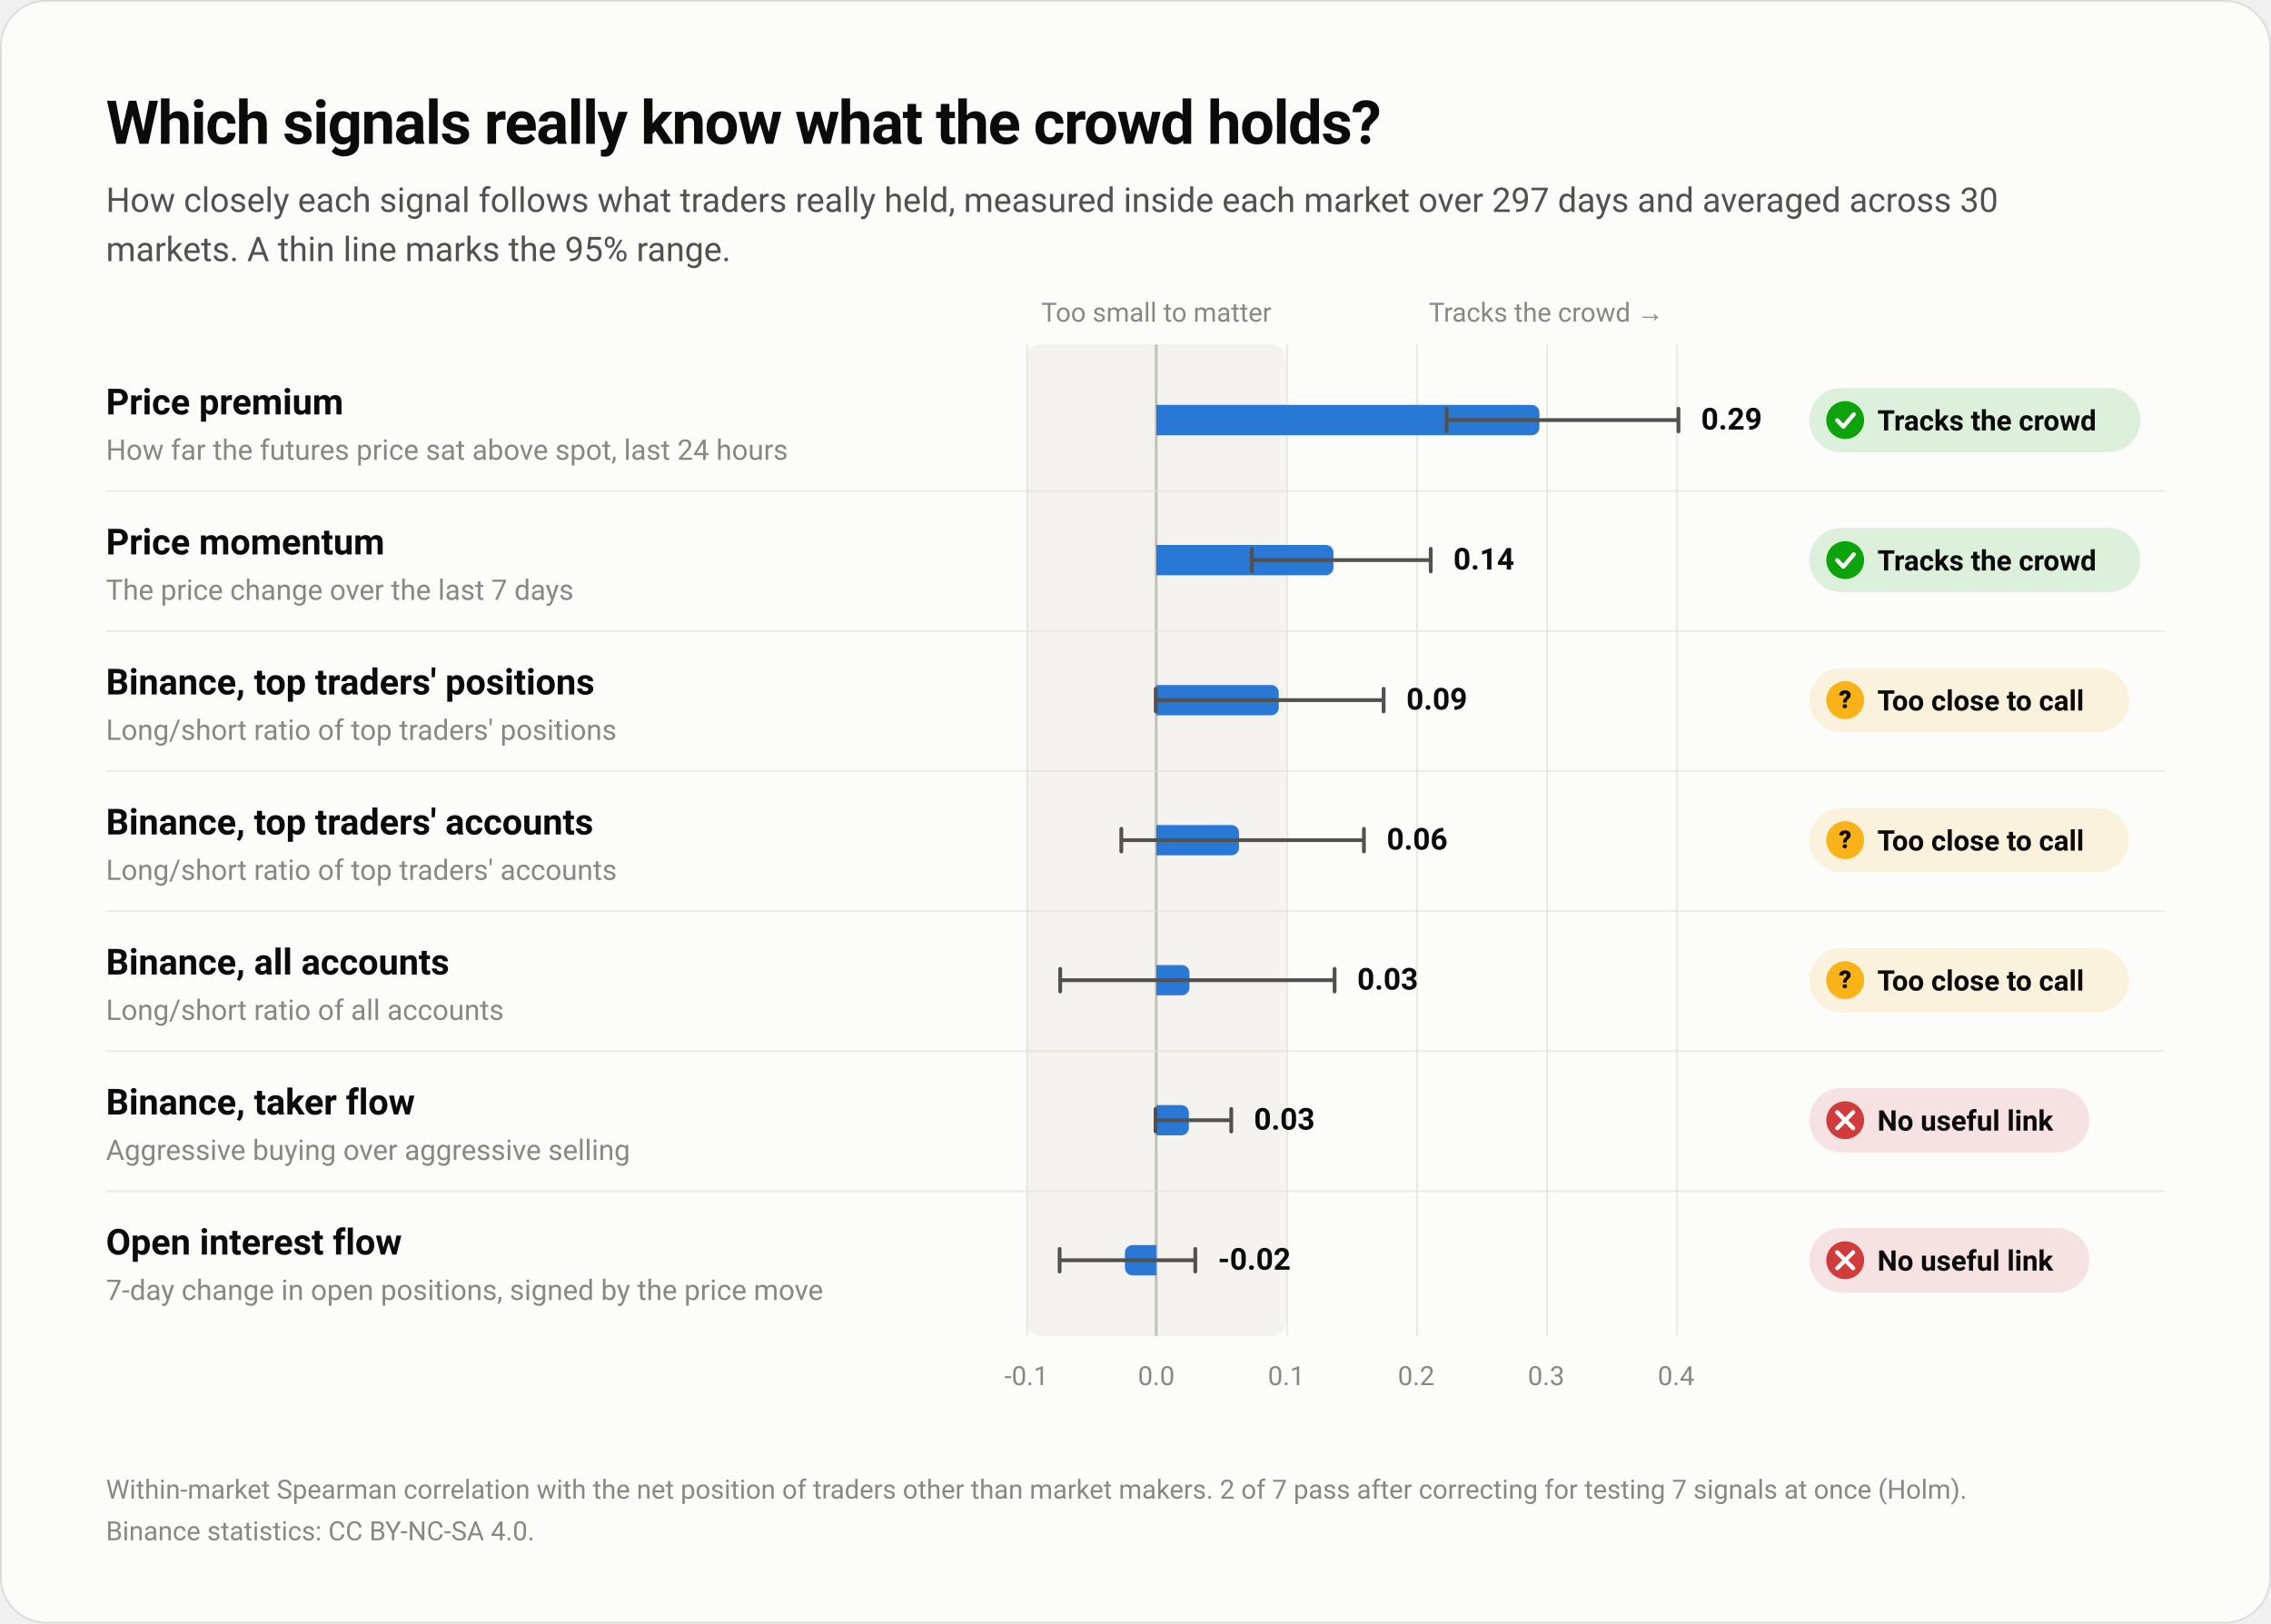
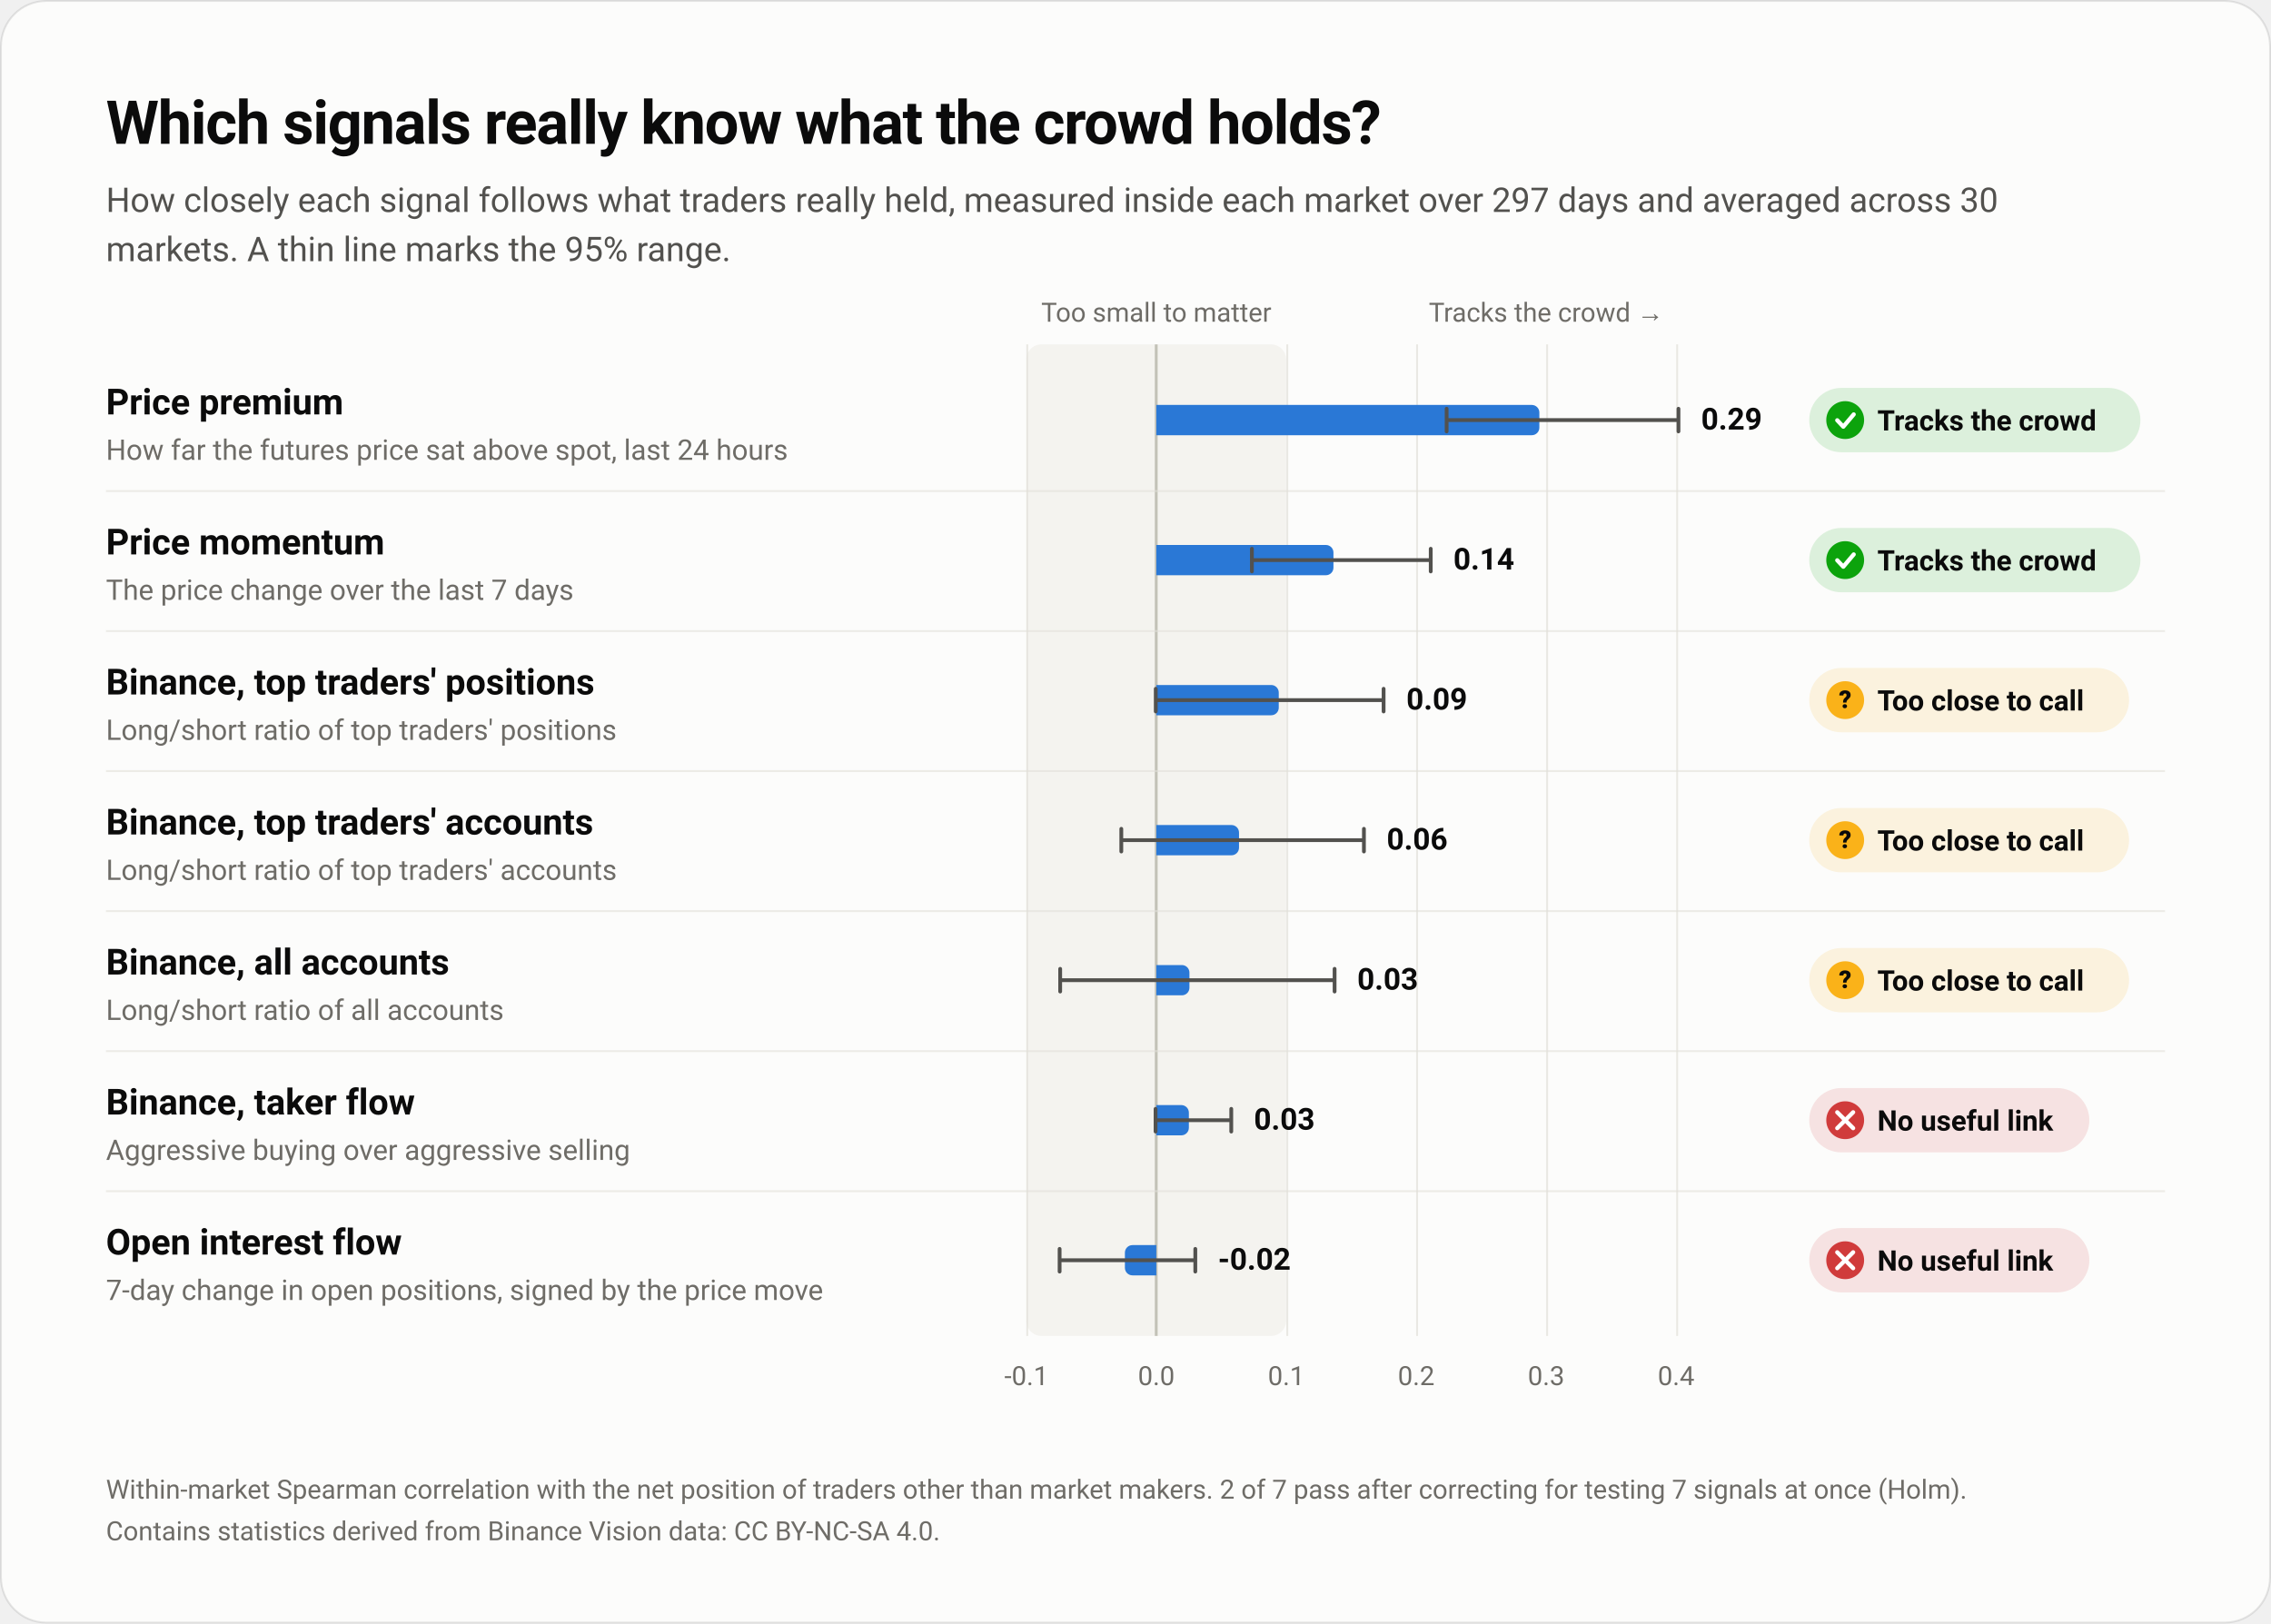
<svg xmlns="http://www.w3.org/2000/svg" width="1200" height="858" viewBox="0 0 1200 858" role="img" aria-labelledby="title desc">
-   <style>text{font-family:system-ui,-apple-system,"Segoe UI",Roboto,"Helvetica Neue",Arial,sans-serif}.fu{animation:fu .9s cubic-bezier(.22,1,.36,1) both}.fi{animation:fi .9s ease-out both}@keyframes fu{from{opacity:0;transform:translateY(12px)}to{opacity:1;transform:none}}@keyframes fi{from{opacity:0}to{opacity:1}}.d1{animation-delay:0.12s}.d2{animation-delay:0.24s}.d3{animation-delay:0.36s}.d4{animation-delay:0.48s}.d5{animation-delay:0.60s}.d6{animation-delay:0.72s}.d7{animation-delay:0.84s}.d8{animation-delay:0.96s}.d9{animation-delay:1.08s}.d10{animation-delay:1.20s}.d11{animation-delay:1.32s}.d12{animation-delay:1.44s}.d13{animation-delay:1.56s}.d14{animation-delay:1.68s}.d15{animation-delay:1.80s}.d16{animation-delay:1.92s}.d17{animation-delay:2.04s}.d18{animation-delay:2.16s}.d19{animation-delay:2.28s}.d20{animation-delay:2.40s}.d21{animation-delay:2.52s}.d22{animation-delay:2.64s}.d23{animation-delay:2.76s}.d24{animation-delay:2.88s}.grow{transform-box:fill-box;animation:grow 1s cubic-bezier(.22,1,.36,1) both}@keyframes grow{from{transform:scaleX(0)}to{transform:scaleX(1)}}@media (prefers-reduced-motion:reduce){*{animation:none!important}}</style>
+   <style>text{font-family:system-ui,-apple-system,"Segoe UI",Roboto,"Helvetica Neue",Arial,sans-serif}.fu{animation:fu .9s cubic-bezier(.22,1,.36,1) both}.fi{animation:fi .9s ease-out both}@keyframes fu{from{opacity:0;transform:translateY(12px)}to{opacity:1;transform:none}}@keyframes fi{from{opacity:0}to{opacity:1}}.grow{transform-box:fill-box;animation:grow 1s cubic-bezier(.22,1,.36,1) both}@keyframes grow{from{transform:scaleX(0)}to{transform:scaleX(1)}}.d1{animation-delay:0.12s}.d2{animation-delay:0.24s}.d3{animation-delay:0.36s}.d4{animation-delay:0.48s}.d5{animation-delay:0.60s}.d6{animation-delay:0.72s}.d7{animation-delay:0.84s}.d8{animation-delay:0.96s}.d9{animation-delay:1.08s}.d10{animation-delay:1.20s}.d11{animation-delay:1.32s}.d12{animation-delay:1.44s}.d13{animation-delay:1.56s}.d14{animation-delay:1.68s}.d15{animation-delay:1.80s}.d16{animation-delay:1.92s}.d17{animation-delay:2.04s}.d18{animation-delay:2.16s}.d19{animation-delay:2.28s}.d20{animation-delay:2.40s}.d21{animation-delay:2.52s}.d22{animation-delay:2.64s}.d23{animation-delay:2.76s}.d24{animation-delay:2.88s}@media (prefers-reduced-motion:reduce){*{animation:none!important}}</style>
  <rect x=".5" y=".5" width="1199" height="857" rx="24" fill="#fcfcfb" stroke="rgba(11,11,11,0.10)" />
  <text x="56" y="76" font-size="32" fill="#0b0b0b" font-weight="750" letter-spacing="-0.6" class="fu d1">Which signals really know what the crowd holds?</text>
  <text x="56" y="112" font-size="18" fill="#52514e" class="fu d2">How closely each signal follows what traders really held, measured inside each market over 297 days and averaged across 30</text>
  <text x="56" y="138" font-size="18" fill="#52514e" class="fu d2">markets. A thin line marks the 95% range.</text>
  <g class="fi d2">
    <rect x="542.3" y="182" width="137.3" height="524" rx="8" fill="#f4f3ef" />
    <rect x="542.3" y="182" width="1" height="524" fill="#e1e0d9" fill-opacity="0.7" />
-     <text x="542.333" y="732" font-size="14" fill="#898781" text-anchor="middle">-0.1</text>
-     <text x="611" y="732" font-size="14" fill="#898781" text-anchor="middle">0.0</text>
+     <text x="542.333" y="732" font-size="14" fill="#6e6c67" text-anchor="middle">-0.1</text>
+     <text x="611" y="732" font-size="14" fill="#6e6c67" text-anchor="middle">0.0</text>
    <rect x="679.7" y="182" width="1" height="524" fill="#e1e0d9" fill-opacity="0.7" />
-     <text x="679.667" y="732" font-size="14" fill="#898781" text-anchor="middle">0.1</text>
+     <text x="679.667" y="732" font-size="14" fill="#6e6c67" text-anchor="middle">0.1</text>
    <rect x="748.3" y="182" width="1" height="524" fill="#e1e0d9" fill-opacity="0.7" />
-     <text x="748.333" y="732" font-size="14" fill="#898781" text-anchor="middle">0.2</text>
+     <text x="748.333" y="732" font-size="14" fill="#6e6c67" text-anchor="middle">0.2</text>
    <rect x="817.0" y="182" width="1" height="524" fill="#e1e0d9" fill-opacity="0.7" />
-     <text x="817" y="732" font-size="14" fill="#898781" text-anchor="middle">0.3</text>
+     <text x="817" y="732" font-size="14" fill="#6e6c67" text-anchor="middle">0.3</text>
    <rect x="885.7" y="182" width="1" height="524" fill="#e1e0d9" fill-opacity="0.7" />
-     <text x="885.667" y="732" font-size="14" fill="#898781" text-anchor="middle">0.4</text>
+     <text x="885.667" y="732" font-size="14" fill="#6e6c67" text-anchor="middle">0.4</text>
    <rect x="610.2" y="182" width="1.5" height="524" fill="#c3c2b7" />
-     <text x="611" y="170" font-size="14" fill="#898781" text-anchor="middle">Too small to matter</text>
-     <text x="817" y="170" font-size="14" fill="#898781" text-anchor="middle">Tracks the crowd →</text>
+     <text x="611" y="170" font-size="14" fill="#6e6c67" text-anchor="middle">Too small to matter</text>
+     <text x="817" y="170" font-size="14" fill="#6e6c67" text-anchor="middle">Tracks the crowd →</text>
  </g>
  <text x="56" y="219" font-size="19" fill="#0b0b0b" font-weight="650" class="fu d3">Price premium</text>
-   <text x="56" y="243" font-size="15" fill="#898781" class="fu d3">How far the futures price sat above spot, last 24 hours</text>
+   <text x="56" y="243" font-size="15" fill="#6e6c67" class="fu d3">How far the futures price sat above spot, last 24 hours</text>
  <path class="grow d5" style="transform-origin:left center" fill="#2a78d6" d="M611.0 214.0h198.4a4 4 0 0 1 4 4v8a4 4 0 0 1 -4 4h-198.4z" />
  <g class="fi d9" fill="#52514e">
    <rect x="764.4" y="221" width="122.5" height="2" rx="1" />
    <rect x="763.4" y="215" width="2" height="14" rx="1" />
    <rect x="885.9" y="215" width="2" height="14" rx="1" />
  </g>
-   <text x="898.881" y="227" font-size="16" fill="#0b0b0b" font-weight="650" class="fi d9" font-variant-numeric="tabular-nums">0.29</text>
+   <text x="898.881" y="227" font-size="16" fill="#0b0b0b" font-weight="650" class="fi d9">0.29</text>
  <g class="fu d10">
    <rect x="956" y="205" width="175" height="34" rx="17" fill="#0ca30c" fill-opacity="0.13" />
    <circle cx="975" cy="222" r="10" fill="#0ca30c" />
    <path d="M970.8 222.1l3.2 3.4 5.5 -6.5" fill="none" stroke="#fff" stroke-width="2.2" stroke-linecap="round" stroke-linejoin="round" />
    <text x="992" y="227.5" font-size="15" fill="#0b0b0b" font-weight="650">Tracks the crowd</text>
  </g>
  <rect x="56" y="259" width="1088" height="1" fill="#e1e0d9" fill-opacity="0.6" />
  <text x="56" y="293" font-size="19" fill="#0b0b0b" font-weight="650" class="fu d4">Price momentum</text>
-   <text x="56" y="317" font-size="15" fill="#898781" class="fu d4">The price change over the last 7 days</text>
+   <text x="56" y="317" font-size="15" fill="#6e6c67" class="fu d4">The price change over the last 7 days</text>
  <path class="grow d6" style="transform-origin:left center" fill="#2a78d6" d="M611.0 288.0h89.6a4 4 0 0 1 4 4v8a4 4 0 0 1 -4 4h-89.6z" />
  <g class="fi d10" fill="#52514e">
    <rect x="661.5" y="295" width="94.5" height="2" rx="1" />
    <rect x="660.5" y="289" width="2" height="14" rx="1" />
    <rect x="755.0" y="289" width="2" height="14" rx="1" />
  </g>
-   <text x="767.969" y="301" font-size="16" fill="#0b0b0b" font-weight="650" class="fi d10" font-variant-numeric="tabular-nums">0.14</text>
+   <text x="767.969" y="301" font-size="16" fill="#0b0b0b" font-weight="650" class="fi d10">0.14</text>
  <g class="fu d11">
    <rect x="956" y="279" width="175" height="34" rx="17" fill="#0ca30c" fill-opacity="0.13" />
    <circle cx="975" cy="296" r="10" fill="#0ca30c" />
    <path d="M970.8 296.1l3.2 3.4 5.5 -6.5" fill="none" stroke="#fff" stroke-width="2.2" stroke-linecap="round" stroke-linejoin="round" />
    <text x="992" y="301.5" font-size="15" fill="#0b0b0b" font-weight="650">Tracks the crowd</text>
  </g>
  <rect x="56" y="333" width="1088" height="1" fill="#e1e0d9" fill-opacity="0.6" />
  <text x="56" y="367" font-size="19" fill="#0b0b0b" font-weight="650" class="fu d5">Binance, top traders' positions</text>
-   <text x="56" y="391" font-size="15" fill="#898781" class="fu d5">Long/short ratio of top traders' positions</text>
+   <text x="56" y="391" font-size="15" fill="#6e6c67" class="fu d5">Long/short ratio of top traders' positions</text>
  <path class="grow d7" style="transform-origin:left center" fill="#2a78d6" d="M611.0 362.0h60.7a4 4 0 0 1 4 4v8a4 4 0 0 1 -4 4h-60.7z" />
  <g class="fi d11" fill="#52514e">
    <rect x="610.7" y="369" width="120.4" height="2" rx="1" />
    <rect x="609.7" y="363" width="2" height="14" rx="1" />
    <rect x="730.1" y="363" width="2" height="14" rx="1" />
  </g>
-   <text x="743.121" y="375" font-size="16" fill="#0b0b0b" font-weight="650" class="fi d11" font-variant-numeric="tabular-nums">0.09</text>
+   <text x="743.121" y="375" font-size="16" fill="#0b0b0b" font-weight="650" class="fi d11">0.09</text>
  <g class="fu d12">
    <rect x="956" y="353" width="169" height="34" rx="17" fill="#fab219" fill-opacity="0.13" />
    <circle cx="975" cy="370" r="10" fill="#fab219" />
    <text x="975" y="374.2" font-size="13.0" font-weight="800" text-anchor="middle" fill="#0b0b0b">?</text>
    <text x="992" y="375.5" font-size="15" fill="#0b0b0b" font-weight="650">Too close to call</text>
  </g>
  <rect x="56" y="407" width="1088" height="1" fill="#e1e0d9" fill-opacity="0.6" />
  <text x="56" y="441" font-size="19" fill="#0b0b0b" font-weight="650" class="fu d6">Binance, top traders' accounts</text>
-   <text x="56" y="465" font-size="15" fill="#898781" class="fu d6">Long/short ratio of top traders' accounts</text>
+   <text x="56" y="465" font-size="15" fill="#6e6c67" class="fu d6">Long/short ratio of top traders' accounts</text>
  <path class="grow d8" style="transform-origin:left center" fill="#2a78d6" d="M611.0 436.0h39.7a4 4 0 0 1 4 4v8a4 4 0 0 1 -4 4h-39.7z" />
  <g class="fi d12" fill="#52514e">
    <rect x="592.5" y="443" width="128.3" height="2" rx="1" />
    <rect x="591.5" y="437" width="2" height="14" rx="1" />
    <rect x="719.7" y="437" width="2" height="14" rx="1" />
  </g>
-   <text x="732.731" y="449" font-size="16" fill="#0b0b0b" font-weight="650" class="fi d12" font-variant-numeric="tabular-nums">0.06</text>
+   <text x="732.731" y="449" font-size="16" fill="#0b0b0b" font-weight="650" class="fi d12">0.06</text>
  <g class="fu d13">
    <rect x="956" y="427" width="169" height="34" rx="17" fill="#fab219" fill-opacity="0.13" />
    <circle cx="975" cy="444" r="10" fill="#fab219" />
    <text x="975" y="448.2" font-size="13.0" font-weight="800" text-anchor="middle" fill="#0b0b0b">?</text>
    <text x="992" y="449.5" font-size="15" fill="#0b0b0b" font-weight="650">Too close to call</text>
  </g>
  <rect x="56" y="481" width="1088" height="1" fill="#e1e0d9" fill-opacity="0.6" />
  <text x="56" y="515" font-size="19" fill="#0b0b0b" font-weight="650" class="fu d7">Binance, all accounts</text>
-   <text x="56" y="539" font-size="15" fill="#898781" class="fu d7">Long/short ratio of all accounts</text>
+   <text x="56" y="539" font-size="15" fill="#6e6c67" class="fu d7">Long/short ratio of all accounts</text>
  <path class="grow d9" style="transform-origin:left center" fill="#2a78d6" d="M611.0 510.0h13.5a4 4 0 0 1 4 4v8a4 4 0 0 1 -4 4h-13.5z" />
  <g class="fi d13" fill="#52514e">
    <rect x="560.2" y="517" width="145.0" height="2" rx="1" />
    <rect x="559.2" y="511" width="2" height="14" rx="1" />
    <rect x="704.2" y="511" width="2" height="14" rx="1" />
  </g>
-   <text x="717.163" y="523" font-size="16" fill="#0b0b0b" font-weight="650" class="fi d13" font-variant-numeric="tabular-nums">0.03</text>
+   <text x="717.163" y="523" font-size="16" fill="#0b0b0b" font-weight="650" class="fi d13">0.03</text>
  <g class="fu d14">
    <rect x="956" y="501" width="169" height="34" rx="17" fill="#fab219" fill-opacity="0.13" />
    <circle cx="975" cy="518" r="10" fill="#fab219" />
    <text x="975" y="522.2" font-size="13.0" font-weight="800" text-anchor="middle" fill="#0b0b0b">?</text>
    <text x="992" y="523.5" font-size="15" fill="#0b0b0b" font-weight="650">Too close to call</text>
  </g>
  <rect x="56" y="555" width="1088" height="1" fill="#e1e0d9" fill-opacity="0.6" />
  <text x="56" y="589" font-size="19" fill="#0b0b0b" font-weight="650" class="fu d8">Binance, taker flow</text>
-   <text x="56" y="613" font-size="15" fill="#898781" class="fu d8">Aggressive buying over aggressive selling</text>
+   <text x="56" y="613" font-size="15" fill="#6e6c67" class="fu d8">Aggressive buying over aggressive selling</text>
  <path class="grow d10" style="transform-origin:left center" fill="#2a78d6" d="M611.0 584.0h13.2a4 4 0 0 1 4 4v8a4 4 0 0 1 -4 4h-13.2z" />
  <g class="fi d14" fill="#52514e">
    <rect x="610.6" y="591" width="40.0" height="2" rx="1" />
    <rect x="609.6" y="585" width="2" height="14" rx="1" />
    <rect x="649.6" y="585" width="2" height="14" rx="1" />
  </g>
-   <text x="662.577" y="597" font-size="16" fill="#0b0b0b" font-weight="650" class="fi d14" font-variant-numeric="tabular-nums">0.03</text>
+   <text x="662.577" y="597" font-size="16" fill="#0b0b0b" font-weight="650" class="fi d14">0.03</text>
  <g class="fu d15">
    <rect x="956" y="575" width="148" height="34" rx="17" fill="#d03b3b" fill-opacity="0.13" />
    <circle cx="975" cy="592" r="10" fill="#d03b3b" />
    <path d="M970.8 587.8l8.4 8.4m0 -8.4l-8.4 8.4" fill="none" stroke="#fff" stroke-width="2.2" stroke-linecap="round" />
    <text x="992" y="597.5" font-size="15" fill="#0b0b0b" font-weight="650">No useful link</text>
  </g>
  <rect x="56" y="629" width="1088" height="1" fill="#e1e0d9" fill-opacity="0.6" />
  <text x="56" y="663" font-size="19" fill="#0b0b0b" font-weight="650" class="fu d9">Open interest flow</text>
-   <text x="56" y="687" font-size="15" fill="#898781" class="fu d9">7-day change in open positions, signed by the price move</text>
+   <text x="56" y="687" font-size="15" fill="#6e6c67" class="fu d9">7-day change in open positions, signed by the price move</text>
  <path class="grow d11" style="transform-origin:right center" fill="#2a78d6" d="M611.0 658.0h-12.6a4 4 0 0 0 -4 4v8a4 4 0 0 0 4 4h12.6z" />
  <g class="fi d15" fill="#52514e">
    <rect x="559.9" y="665" width="71.7" height="2" rx="1" />
    <rect x="558.9" y="659" width="2" height="14" rx="1" />
    <rect x="630.6" y="659" width="2" height="14" rx="1" />
  </g>
-   <text x="643.618" y="671" font-size="16" fill="#0b0b0b" font-weight="650" class="fi d15" font-variant-numeric="tabular-nums">-0.02</text>
+   <text x="643.618" y="671" font-size="16" fill="#0b0b0b" font-weight="650" class="fi d15">-0.02</text>
  <g class="fu d16">
    <rect x="956" y="649" width="148" height="34" rx="17" fill="#d03b3b" fill-opacity="0.13" />
    <circle cx="975" cy="666" r="10" fill="#d03b3b" />
    <path d="M970.8 661.8l8.4 8.4m0 -8.4l-8.4 8.4" fill="none" stroke="#fff" stroke-width="2.2" stroke-linecap="round" />
    <text x="992" y="671.5" font-size="15" fill="#0b0b0b" font-weight="650">No useful link</text>
  </g>
-   <text x="56" y="792" font-size="14" fill="#898781" class="fi d14">Within-market Spearman correlation with the net position of traders other than market makers. 2 of 7 pass after correcting for testing 7 signals at once (Holm).</text>
-   <text x="56" y="814" font-size="14" fill="#898781" class="fi d14">Binance statistics: CC BY-NC-SA 4.0.</text>
+   <text x="56" y="792" font-size="14" fill="#6e6c67" class="fi d14">Within-market Spearman correlation with the net position of traders other than market makers. 2 of 7 pass after correcting for testing 7 signals at once (Holm).</text>
+   <text x="56" y="814" font-size="14" fill="#6e6c67" class="fi d14">Contains statistics derived from Binance Vision data: CC BY-NC-SA 4.0.</text>
</svg>
